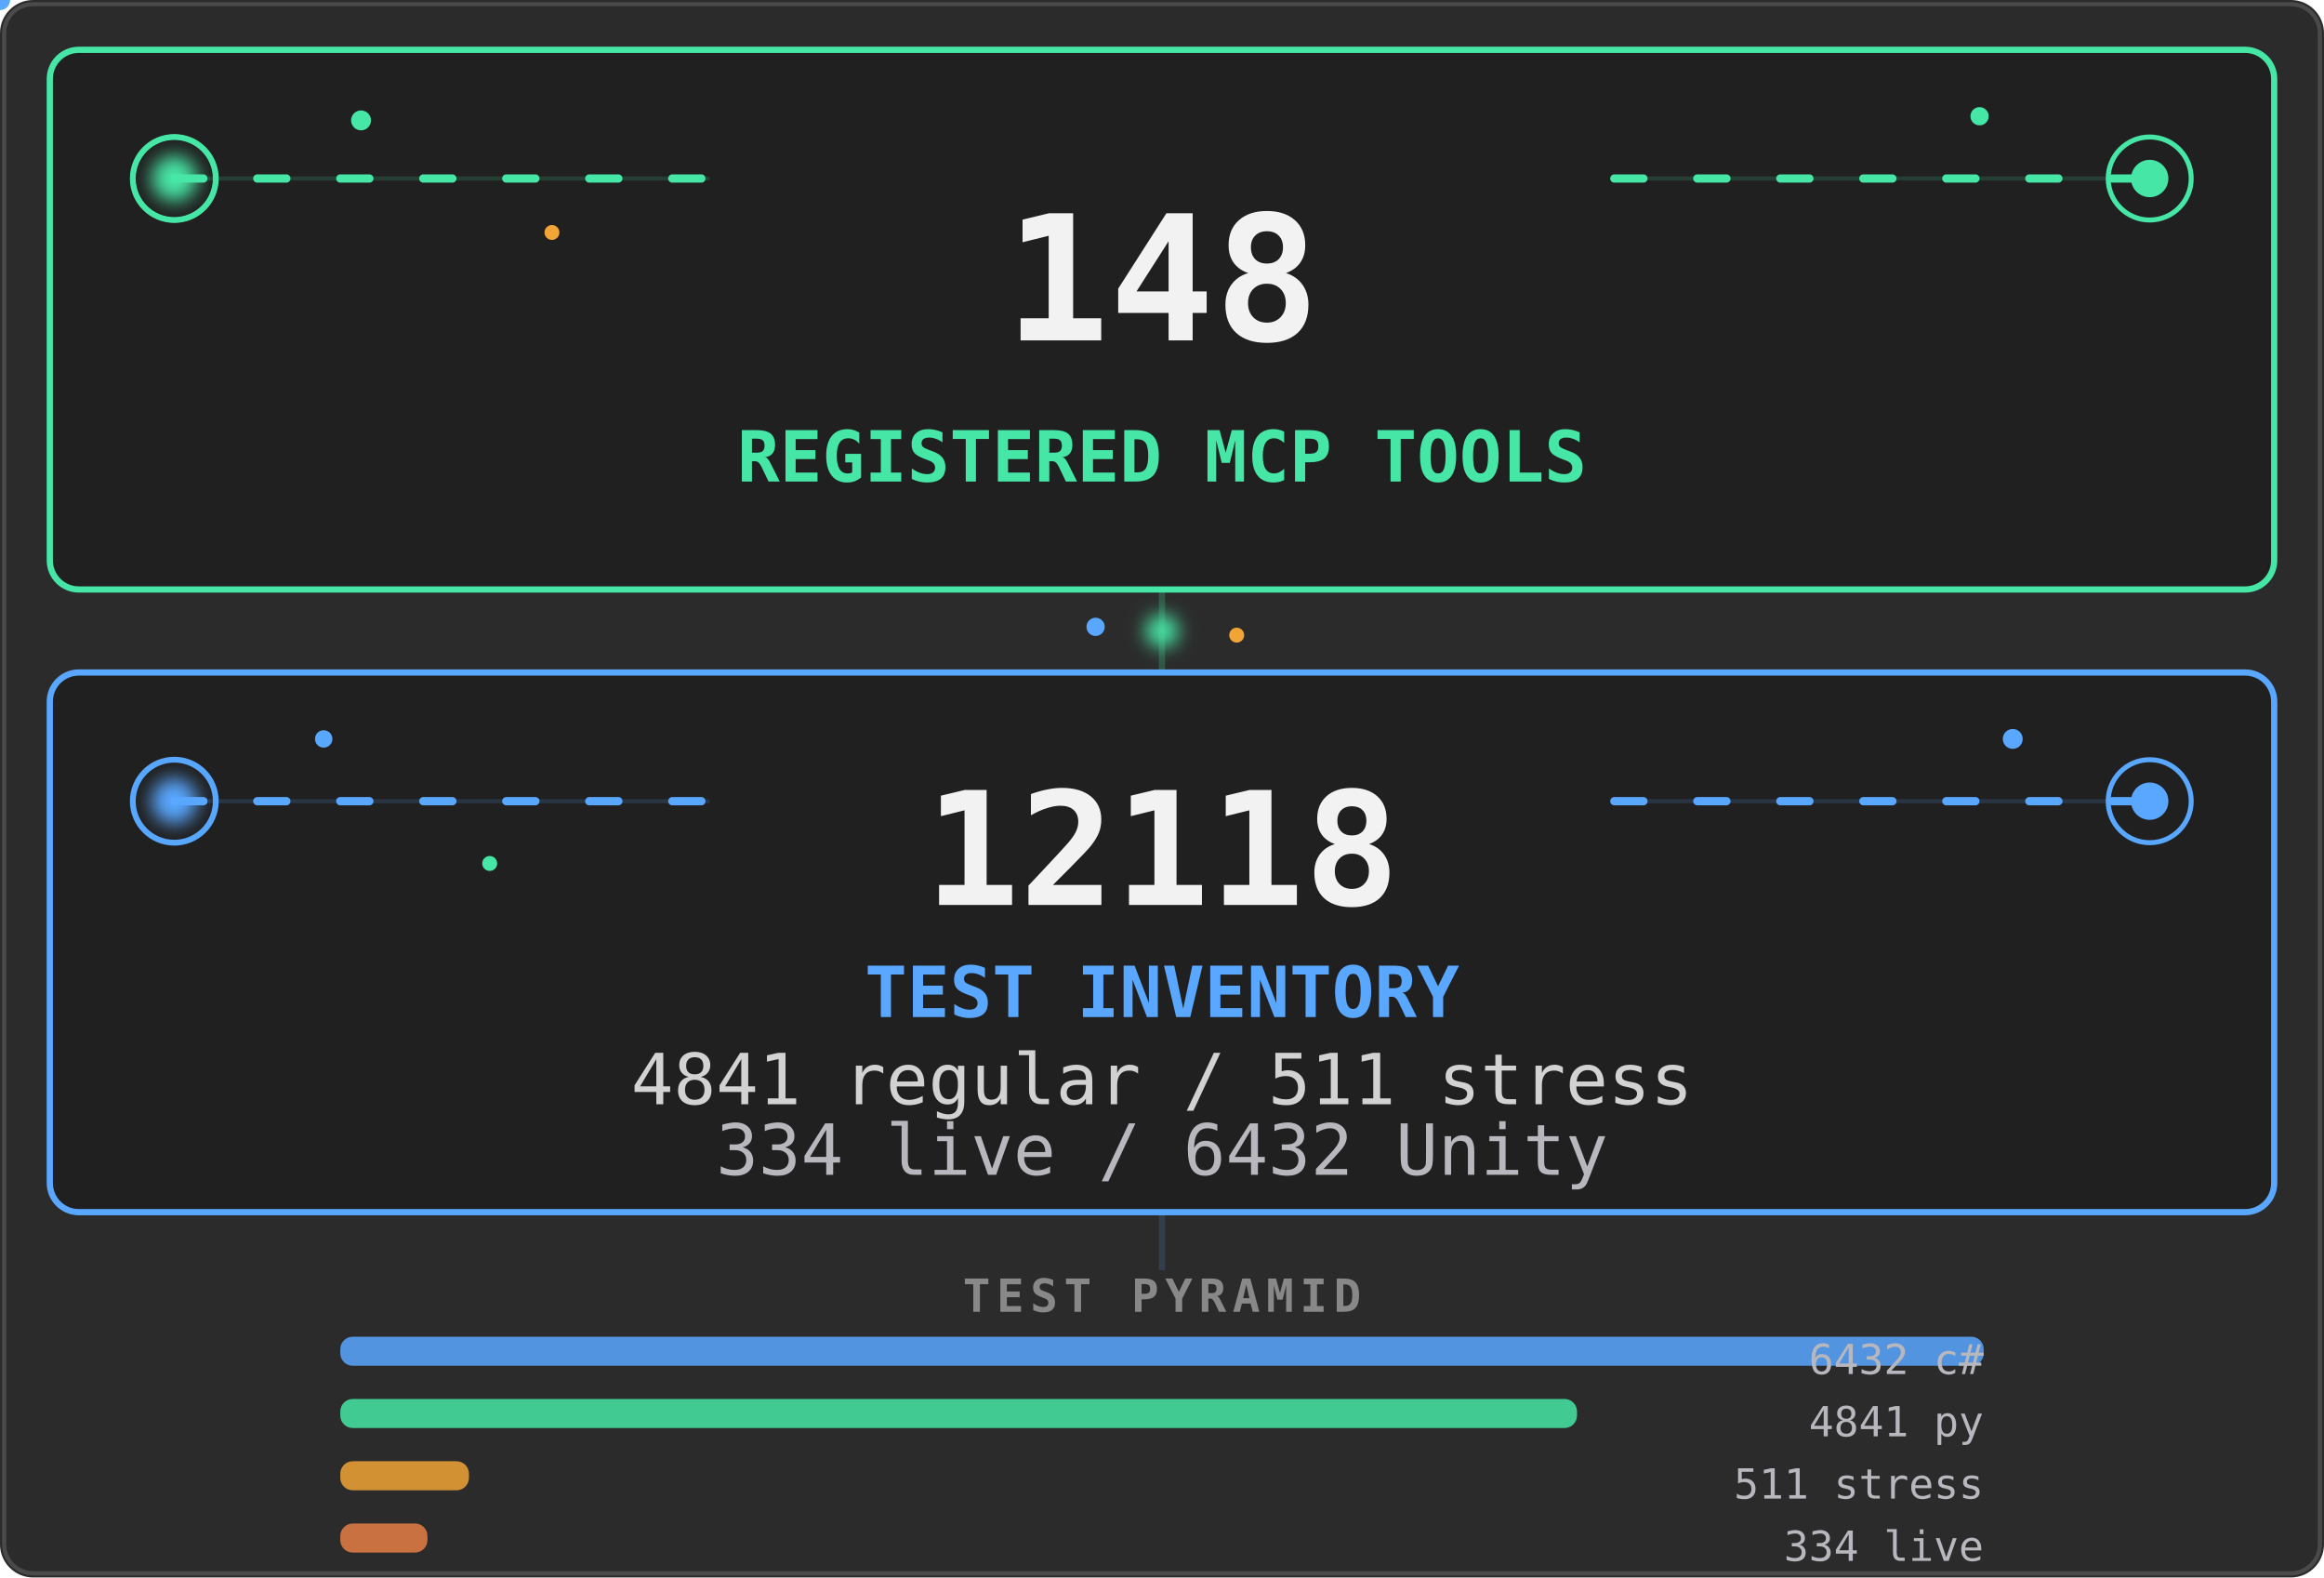
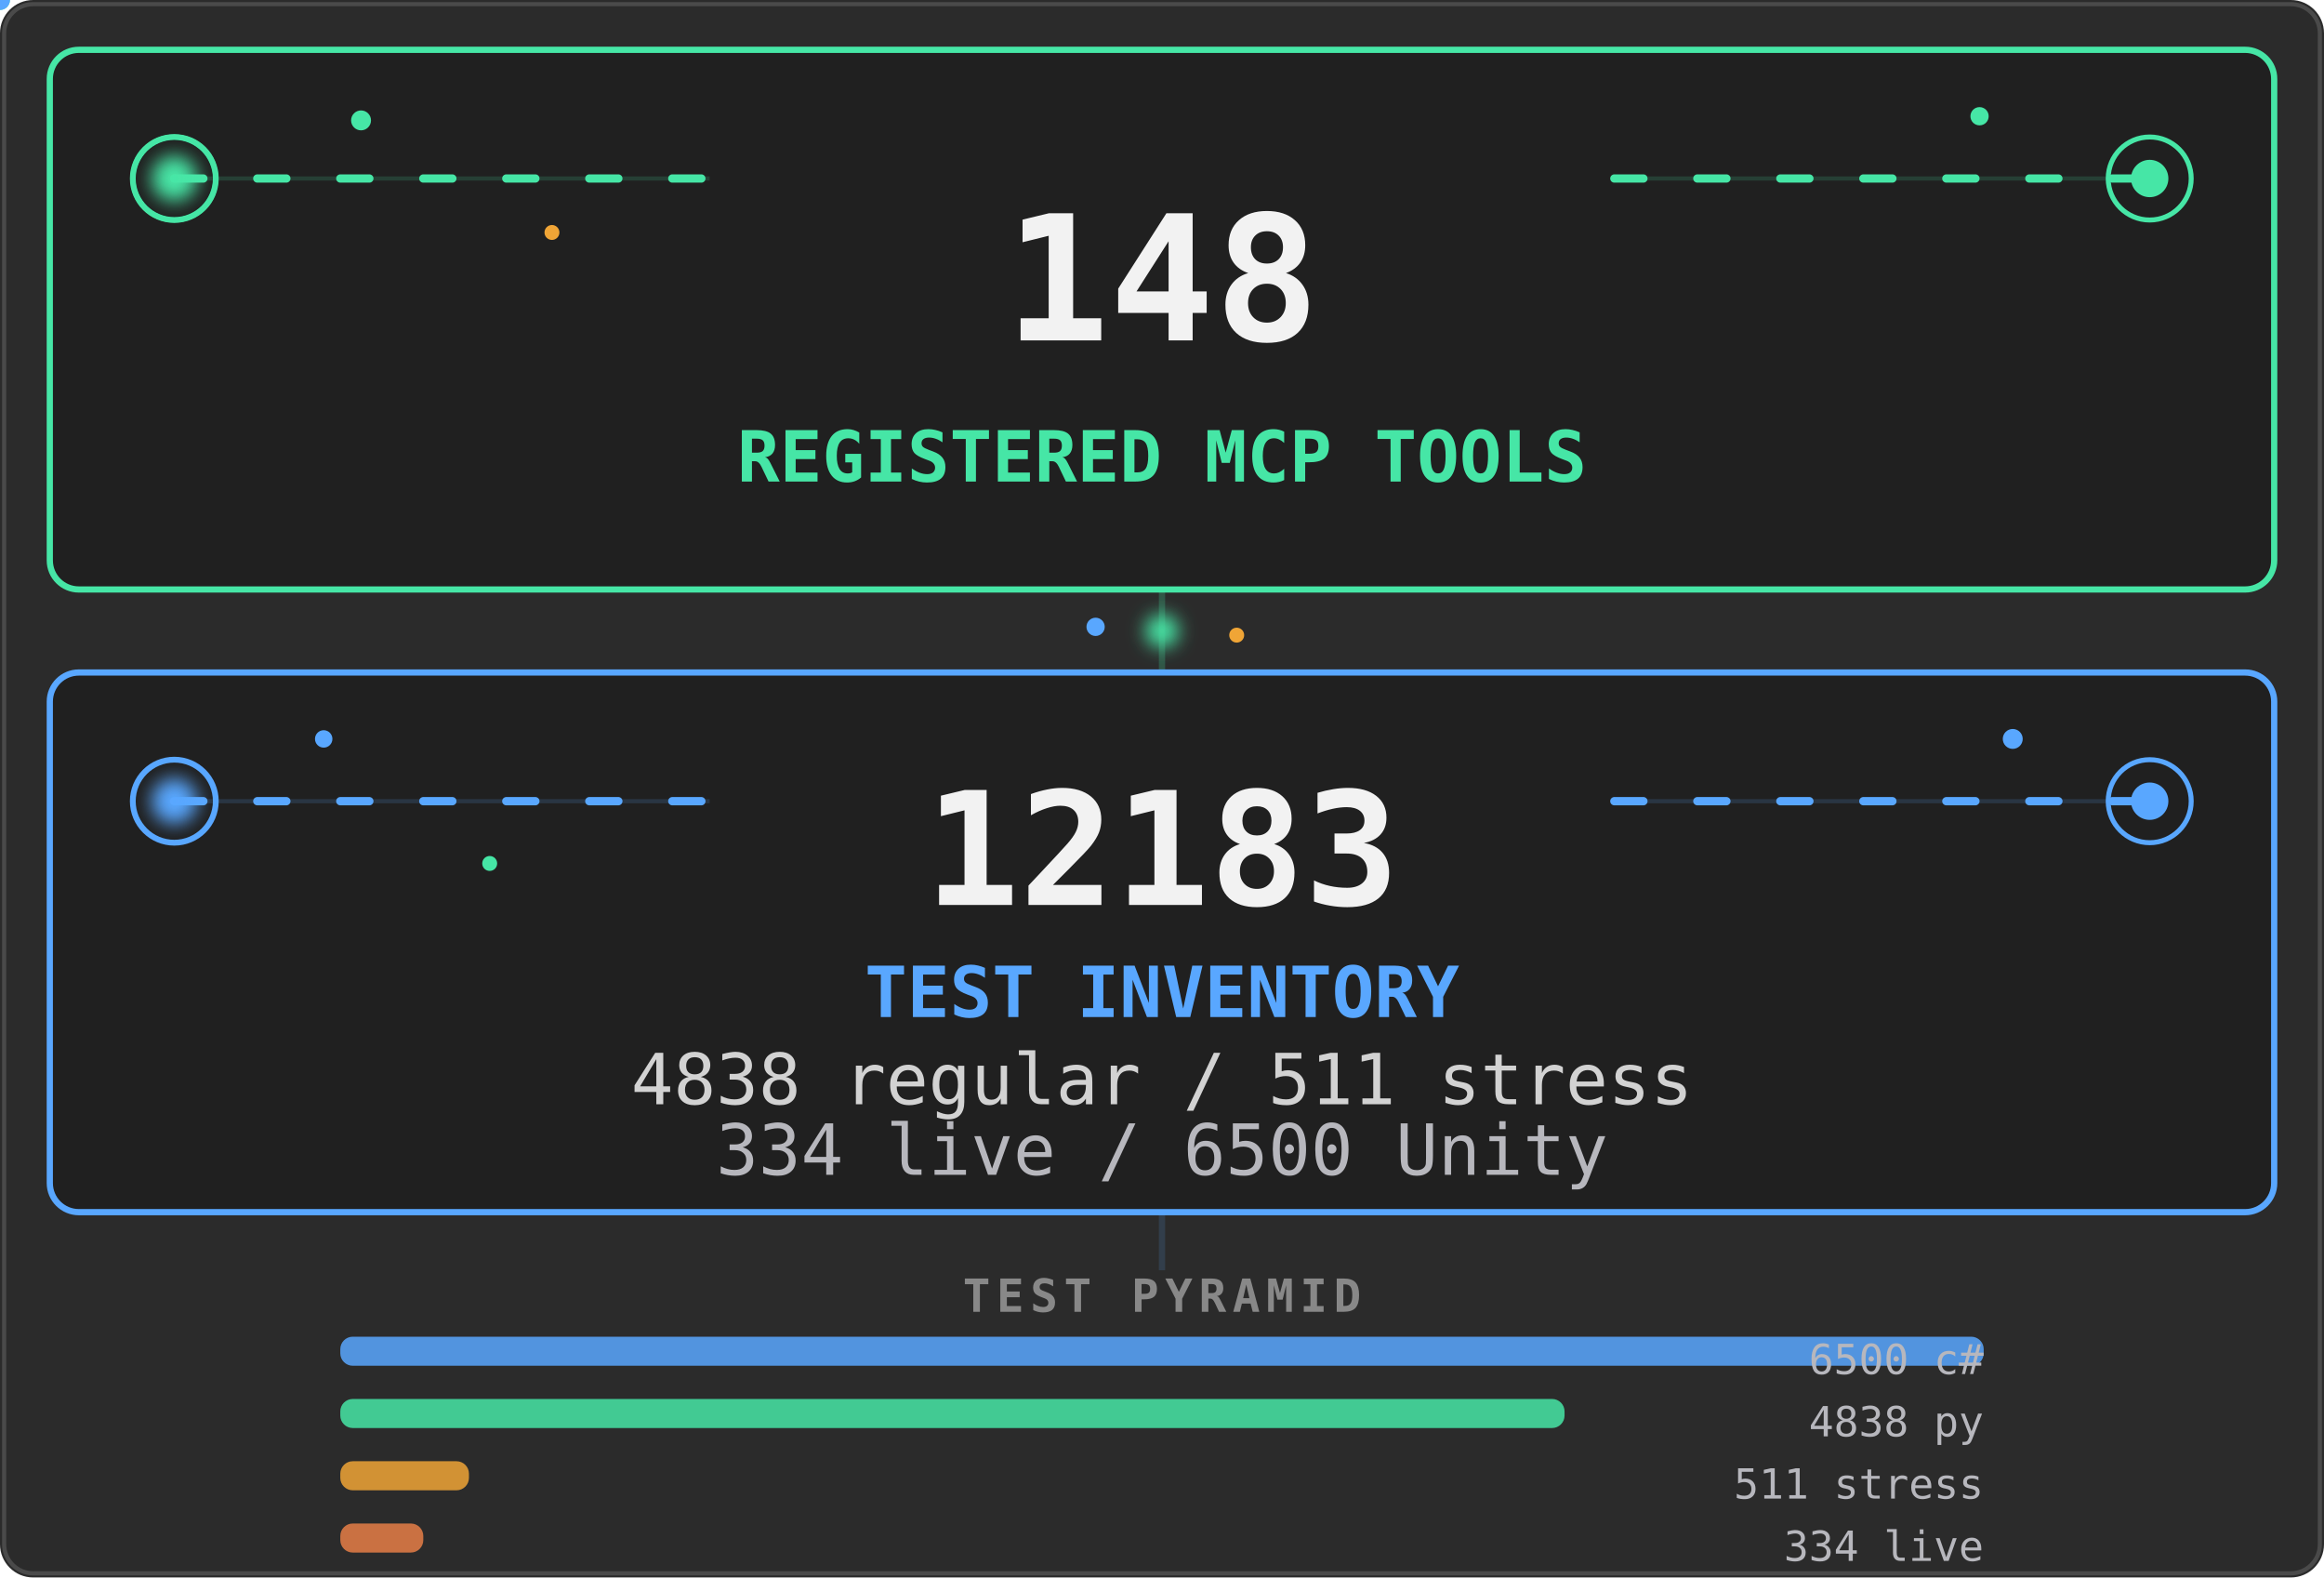
<svg xmlns="http://www.w3.org/2000/svg" viewBox="0 0 560 380" width="560" height="380" role="img" aria-labelledby="stats-title stats-desc">
  <defs>
    <filter id="stats-core-glow" x="-80%" y="-80%" width="260%" height="260%">
      <feGaussianBlur stdDeviation="2.2" />
    </filter>
    <clipPath id="stats-tools-clip">
      <rect x="12" y="12" width="536" height="130" rx="7" />
    </clipPath>
    <clipPath id="stats-tests-clip">
      <rect x="12" y="162" width="536" height="130" rx="7" />
    </clipPath>
    <linearGradient id="stats-tools-scan" x1="0" y1="0" x2="1" y2="0">
      <stop offset="0" stop-color="#46e6a6" stop-opacity="0" />
      <stop offset=".5" stop-color="#46e6a6" stop-opacity=".2" />
      <stop offset="1" stop-color="#46e6a6" stop-opacity="0" />
    </linearGradient>
    <linearGradient id="stats-tests-scan" x1="0" y1="0" x2="1" y2="0">
      <stop offset="0" stop-color="#59a7ff" stop-opacity="0" />
      <stop offset=".5" stop-color="#59a7ff" stop-opacity=".18" />
      <stop offset="1" stop-color="#59a7ff" stop-opacity="0" />
    </linearGradient>
  </defs>
  <style>
    .stats-card {
      fill: #202020;
      stroke-width: 1.5;
    }
    .stats-aura {
      transform-box: fill-box;
      transform-origin: center;
      animation: stats-aura-breathe 4.2s ease-in-out infinite;
    }
    .stats-aura-tests { animation-delay: -2.1s; }
    .stats-flow {
      fill: none;
      stroke-width: 2;
      stroke-linecap: round;
      stroke-dasharray: 7 13;
      animation: stats-flow 3.8s linear infinite;
    }
    .stats-flow-tests {
      animation-delay: -1.9s;
      animation-duration: 4.4s;
    }
    .stats-ring {
      fill: none;
      transform-box: fill-box;
      transform-origin: center;
      animation: stats-ring-life 3.2s ease-out infinite;
    }
    .stats-ring-mid { animation-delay: -1.05s; }
    .stats-ring-late { animation-delay: -2.1s; }
    .stats-ring-tests { animation-duration: 3.7s; }
    .stats-core {
      transform-box: fill-box;
      transform-origin: center;
      animation: stats-core-life 2.8s ease-in-out infinite;
    }
    .stats-core-tests {
      animation-delay: -1.4s;
      animation-duration: 3.2s;
    }
    .stats-scan {
      animation: stats-scan-yoyo 5.4s ease-in-out infinite alternate;
    }
    .stats-scan-tests {
      animation-delay: -2.7s;
      animation-duration: 6.2s;
    }
    .stats-spore {
      transform-box: fill-box;
      transform-origin: center;
      animation: stats-spore-drift 5.1s ease-in-out infinite alternate;
    }
    .stats-spore-b { animation-delay: -1.7s; animation-duration: 6.3s; }
    .stats-spore-c { animation-delay: -3.4s; animation-duration: 4.7s; }
    .stats-spore-phase-1 { animation-delay: -.6s; animation-duration: 5.5s; }
    .stats-spore-phase-2 { animation-delay: -1.3s; animation-duration: 4.8s; }
    .stats-spore-phase-3 { animation-delay: -2.2s; animation-duration: 6s; }
    .stats-spore-phase-4 { animation-delay: -3.1s; animation-duration: 5.2s; }
    .stats-spore-phase-5 { animation-delay: -4s; animation-duration: 6.6s; }
    .stats-spore-phase-6 { animation-delay: -4.8s; animation-duration: 5.8s; }
    .stats-bridge {
      transform-box: fill-box;
      transform-origin: center;
      animation: stats-bridge-life 3.6s ease-in-out infinite;
    }
    .motion-particle { pointer-events: none; }
    @keyframes stats-aura-breathe {
      0%, 100% { opacity: .07; transform: scale(.985); }
      50% { opacity: .2; transform: scale(1.015); }
    }
    @keyframes stats-flow {
      from { stroke-dashoffset: 0; }
      to { stroke-dashoffset: -40; }
    }
    @keyframes stats-ring-life {
      0% { opacity: .7; transform: scale(.45); }
      72%, 100% { opacity: 0; transform: scale(1.85); }
    }
    @keyframes stats-core-life {
      0%, 100% { opacity: .8; transform: scale(.86); }
      50% { opacity: 1; transform: scale(1.12); }
    }
    @keyframes stats-scan-yoyo {
      0% { opacity: 0; transform: translateX(-76px); }
      16%, 84% { opacity: .8; }
      100% { opacity: 0; transform: translateX(596px); }
    }
    @keyframes stats-spore-drift {
      0% { opacity: .2; transform: translate(-5px, 4px) scale(.72); }
      48% { opacity: .72; transform: translate(4px, -5px) scale(1.12); }
      100% { opacity: .3; transform: translate(9px, 3px) scale(.84); }
    }
    @keyframes stats-bridge-life {
      0%, 100% { opacity: .38; transform: scale(.82); }
      50% { opacity: 1; transform: scale(1.12); }
    }
    @media (prefers-reduced-motion: reduce) {
      .stats-aura, .stats-flow, .stats-ring, .stats-core,
      .stats-scan, .stats-spore, .stats-bridge {
        animation: none !important;
      }
      .stats-aura { opacity: .1; }
      .stats-flow { stroke-dasharray: none; opacity: .42; }
      .stats-ring { opacity: .18; }
      .stats-core { opacity: 1; }
      .stats-scan, .motion-particle { display: none; }
      .stats-spore { opacity: .3; }
      .stats-bridge { opacity: .75; }
    }
  </style>
  <rect width="560" height="380" rx="8" fill="#2b2b2b" />
  <rect x="1" y="1" width="558" height="378" rx="7" fill="none" stroke="#4a4a4a" />
  <path d="M280 142V162" stroke="#46e6a6" stroke-width="1.5" opacity=".22" />
  <circle class="stats-bridge" cx="280" cy="152" r="4" fill="#46e6a6" filter="url(#stats-core-glow)" />
  <circle class="stats-spore stats-spore-b stats-spore-phase-1" cx="264" cy="151" r="2.2" fill="#59a7ff" />
  <circle class="stats-spore stats-spore-c stats-spore-phase-2" cx="298" cy="153" r="1.8" fill="#f0a536" />
  <rect class="stats-aura" x="12" y="12" width="536" height="130" rx="7" fill="#46e6a6" />
  <rect class="stats-card" x="12" y="12" width="536" height="130" rx="7" stroke="#46e6a6" />
  <g clip-path="url(#stats-tools-clip)">
    <rect class="stats-scan" x="-70" y="12" width="74" height="130" fill="url(#stats-tools-scan)" />
  </g>
  <path d="M42 43H171M389 43H518" stroke="#46e6a6" opacity=".16" />
  <path class="stats-flow" d="M42 43H171M389 43H518" stroke="#46e6a6" />
  <g aria-hidden="true">
    <circle class="stats-ring" cx="42" cy="43" r="10" stroke="#46e6a6" stroke-width="1.4" />
    <circle class="stats-ring stats-ring-mid" cx="42" cy="43" r="10" stroke="#46e6a6" stroke-width="1.2" />
    <circle class="stats-ring stats-ring-late" cx="518" cy="43" r="10" stroke="#46e6a6" stroke-width="1.2" />
    <circle class="stats-core" cx="42" cy="43" r="5.5" fill="#46e6a6" filter="url(#stats-core-glow)" />
    <circle class="stats-core" cx="518" cy="43" r="4.5" fill="#46e6a6" />
    <circle class="stats-spore" cx="87" cy="29" r="2.4" fill="#46e6a6" />
    <circle class="stats-spore stats-spore-b stats-spore-phase-3" cx="133" cy="56" r="1.8" fill="#f0a536" />
    <circle class="stats-spore stats-spore-c stats-spore-phase-4" cx="477" cy="28" r="2.2" fill="#46e6a6" />
    <g class="motion-particle">
      <circle r="2.4" fill="#46e6a6">
        <animateMotion dur="4.8s" begin="-1.3s" repeatCount="indefinite" path="M42 43H171" />
        <animate attributeName="opacity" values="0;.9;.9;0" dur="4.8s" begin="-1.3s" repeatCount="indefinite" />
      </circle>
    </g>
    <g class="motion-particle">
      <circle r="2" fill="#46e6a6">
        <animateMotion dur="5.6s" begin="-4.1s" repeatCount="indefinite" path="M389 43H518" />
        <animate attributeName="opacity" values="0;.75;.75;0" dur="5.6s" begin="-4.1s" repeatCount="indefinite" />
      </circle>
    </g>
  </g>
  <g font-family="ui-monospace, SFMono-Regular, Menlo, Consolas, monospace">
    <text x="280" y="82" text-anchor="middle" fill="#f2f2f2" font-size="42" data-biome-marker="TOOLS" font-weight="700" data-mobile-critical="true">148</text>
    <text x="280" y="116" text-anchor="middle" fill="#46e6a6" font-size="17" font-weight="700" data-mobile-critical="true">REGISTERED MCP TOOLS</text>
  </g>
  <rect class="stats-aura stats-aura-tests" x="12" y="162" width="536" height="130" rx="7" fill="#59a7ff" />
  <rect class="stats-card stats-card-tests" x="12" y="162" width="536" height="130" rx="7" stroke="#59a7ff" />
  <g clip-path="url(#stats-tests-clip)">
    <rect class="stats-scan stats-scan-tests" x="-70" y="162" width="74" height="130" fill="url(#stats-tests-scan)" />
  </g>
  <path d="M42 193H171M389 193H518" stroke="#59a7ff" opacity=".16" />
  <path class="stats-flow stats-flow-tests" d="M42 193H171M389 193H518" stroke="#59a7ff" />
  <g aria-hidden="true">
    <circle class="stats-ring stats-ring-tests" cx="42" cy="193" r="10" stroke="#59a7ff" stroke-width="1.4" />
    <circle class="stats-ring stats-ring-mid stats-ring-tests" cx="518" cy="193" r="10" stroke="#59a7ff" stroke-width="1.2" />
    <circle class="stats-core stats-core-tests" cx="42" cy="193" r="5.5" fill="#59a7ff" filter="url(#stats-core-glow)" />
    <circle class="stats-core stats-core-tests" cx="518" cy="193" r="4.5" fill="#59a7ff" />
    <circle class="stats-spore stats-spore-c stats-spore-phase-5" cx="78" cy="178" r="2.1" fill="#59a7ff" />
    <circle class="stats-spore stats-spore-phase-6" cx="118" cy="208" r="1.8" fill="#46e6a6" />
    <circle class="stats-spore stats-spore-b stats-spore-phase-2" cx="485" cy="178" r="2.4" fill="#59a7ff" />
    <g class="motion-particle">
      <circle r="2.4" fill="#59a7ff">
        <animateMotion dur="5.2s" begin="-3.7s" repeatCount="indefinite" path="M42 193H171" />
        <animate attributeName="opacity" values="0;.9;.9;0" dur="5.2s" begin="-3.7s" repeatCount="indefinite" />
      </circle>
    </g>
    <g class="motion-particle">
      <circle r="2" fill="#59a7ff">
        <animateMotion dur="4.6s" begin="-.8s" repeatCount="indefinite" path="M389 193H518" />
        <animate attributeName="opacity" values="0;.75;.75;0" dur="4.6s" begin="-.8s" repeatCount="indefinite" />
      </circle>
    </g>
  </g>
  <g font-family="ui-monospace, SFMono-Regular, Menlo, Consolas, monospace">
-     <text x="280" y="218" text-anchor="middle" fill="#f2f2f2" font-size="38" data-biome-marker="TESTS" font-weight="700" data-mobile-critical="true">12118</text>
+     <text x="280" y="218" text-anchor="middle" fill="#f2f2f2" font-size="38" data-biome-marker="TESTS" font-weight="700" data-mobile-critical="true">12183</text>
    <text x="280" y="245" text-anchor="middle" fill="#59a7ff" font-size="17" font-weight="700" data-mobile-critical="true">TEST INVENTORY</text>
-     <text x="280" y="266" text-anchor="middle" fill="#d2d2d2" font-size="17" data-biome-marker="BREAKDOWN_PRIMARY" data-mobile-critical="true">4841 regular / 511 stress</text>
-     <text x="280" y="283" text-anchor="middle" fill="#b7b7bd" font-size="17" data-biome-marker="BREAKDOWN_SECONDARY" data-mobile-critical="true">334 live / 6432 Unity</text>
+     <text x="280" y="266" text-anchor="middle" fill="#d2d2d2" font-size="17" data-biome-marker="BREAKDOWN_PRIMARY" data-mobile-critical="true">4838 regular / 511 stress</text>
+     <text x="280" y="283" text-anchor="middle" fill="#b7b7bd" font-size="17" data-biome-marker="BREAKDOWN_SECONDARY" data-mobile-critical="true">334 live / 6500 Unity</text>
  </g>
  <path d="M280 292V306" stroke="#59a7ff" stroke-width="1.5" opacity=".15" />
  <g font-family="ui-monospace, SFMono-Regular, Menlo, Consolas, monospace">
    <text x="280" y="316" text-anchor="middle" fill="#888" font-size="11" font-weight="600" letter-spacing="1.5">TEST PYRAMID</text>
    <rect data-biome-bar="CS" x="82" y="322" height="7" width="396" rx="3" fill="#59a7ff" opacity=".85" />
-     <text data-biome-bar-label="CS" x="478" y="331" text-anchor="end" fill="#b7b7bd" font-size="10">6432 c#</text>
-     <rect data-biome-bar="PY" x="82" y="337" height="7" width="298" rx="3" fill="#46e6a6" opacity=".85" />
-     <text data-biome-bar-label="PY" x="478" y="346" text-anchor="end" fill="#b7b7bd" font-size="10">4841 py</text>
+     <text data-biome-bar-label="CS" x="478" y="331" text-anchor="end" fill="#b7b7bd" font-size="10">6500 c#</text>
+     <rect data-biome-bar="PY" x="82" y="337" height="7" width="295" rx="3" fill="#46e6a6" opacity=".85" />
+     <text data-biome-bar-label="PY" x="478" y="346" text-anchor="end" fill="#b7b7bd" font-size="10">4838 py</text>
    <rect data-biome-bar="STRESS" x="82" y="352" height="7" width="31" rx="3" fill="#f0a536" opacity=".85" />
    <text data-biome-bar-label="STRESS" x="478" y="361" text-anchor="end" fill="#b7b7bd" font-size="10">511 stress</text>
-     <rect data-biome-bar="LIVE" x="82" y="367" height="7" width="21" rx="3" fill="#e67e46" opacity=".85" />
+     <rect data-biome-bar="LIVE" x="82" y="367" height="7" width="20" rx="3" fill="#e67e46" opacity=".85" />
    <text data-biome-bar-label="LIVE" x="478" y="376" text-anchor="end" fill="#b7b7bd" font-size="10">334 live</text>
  </g>
</svg>
